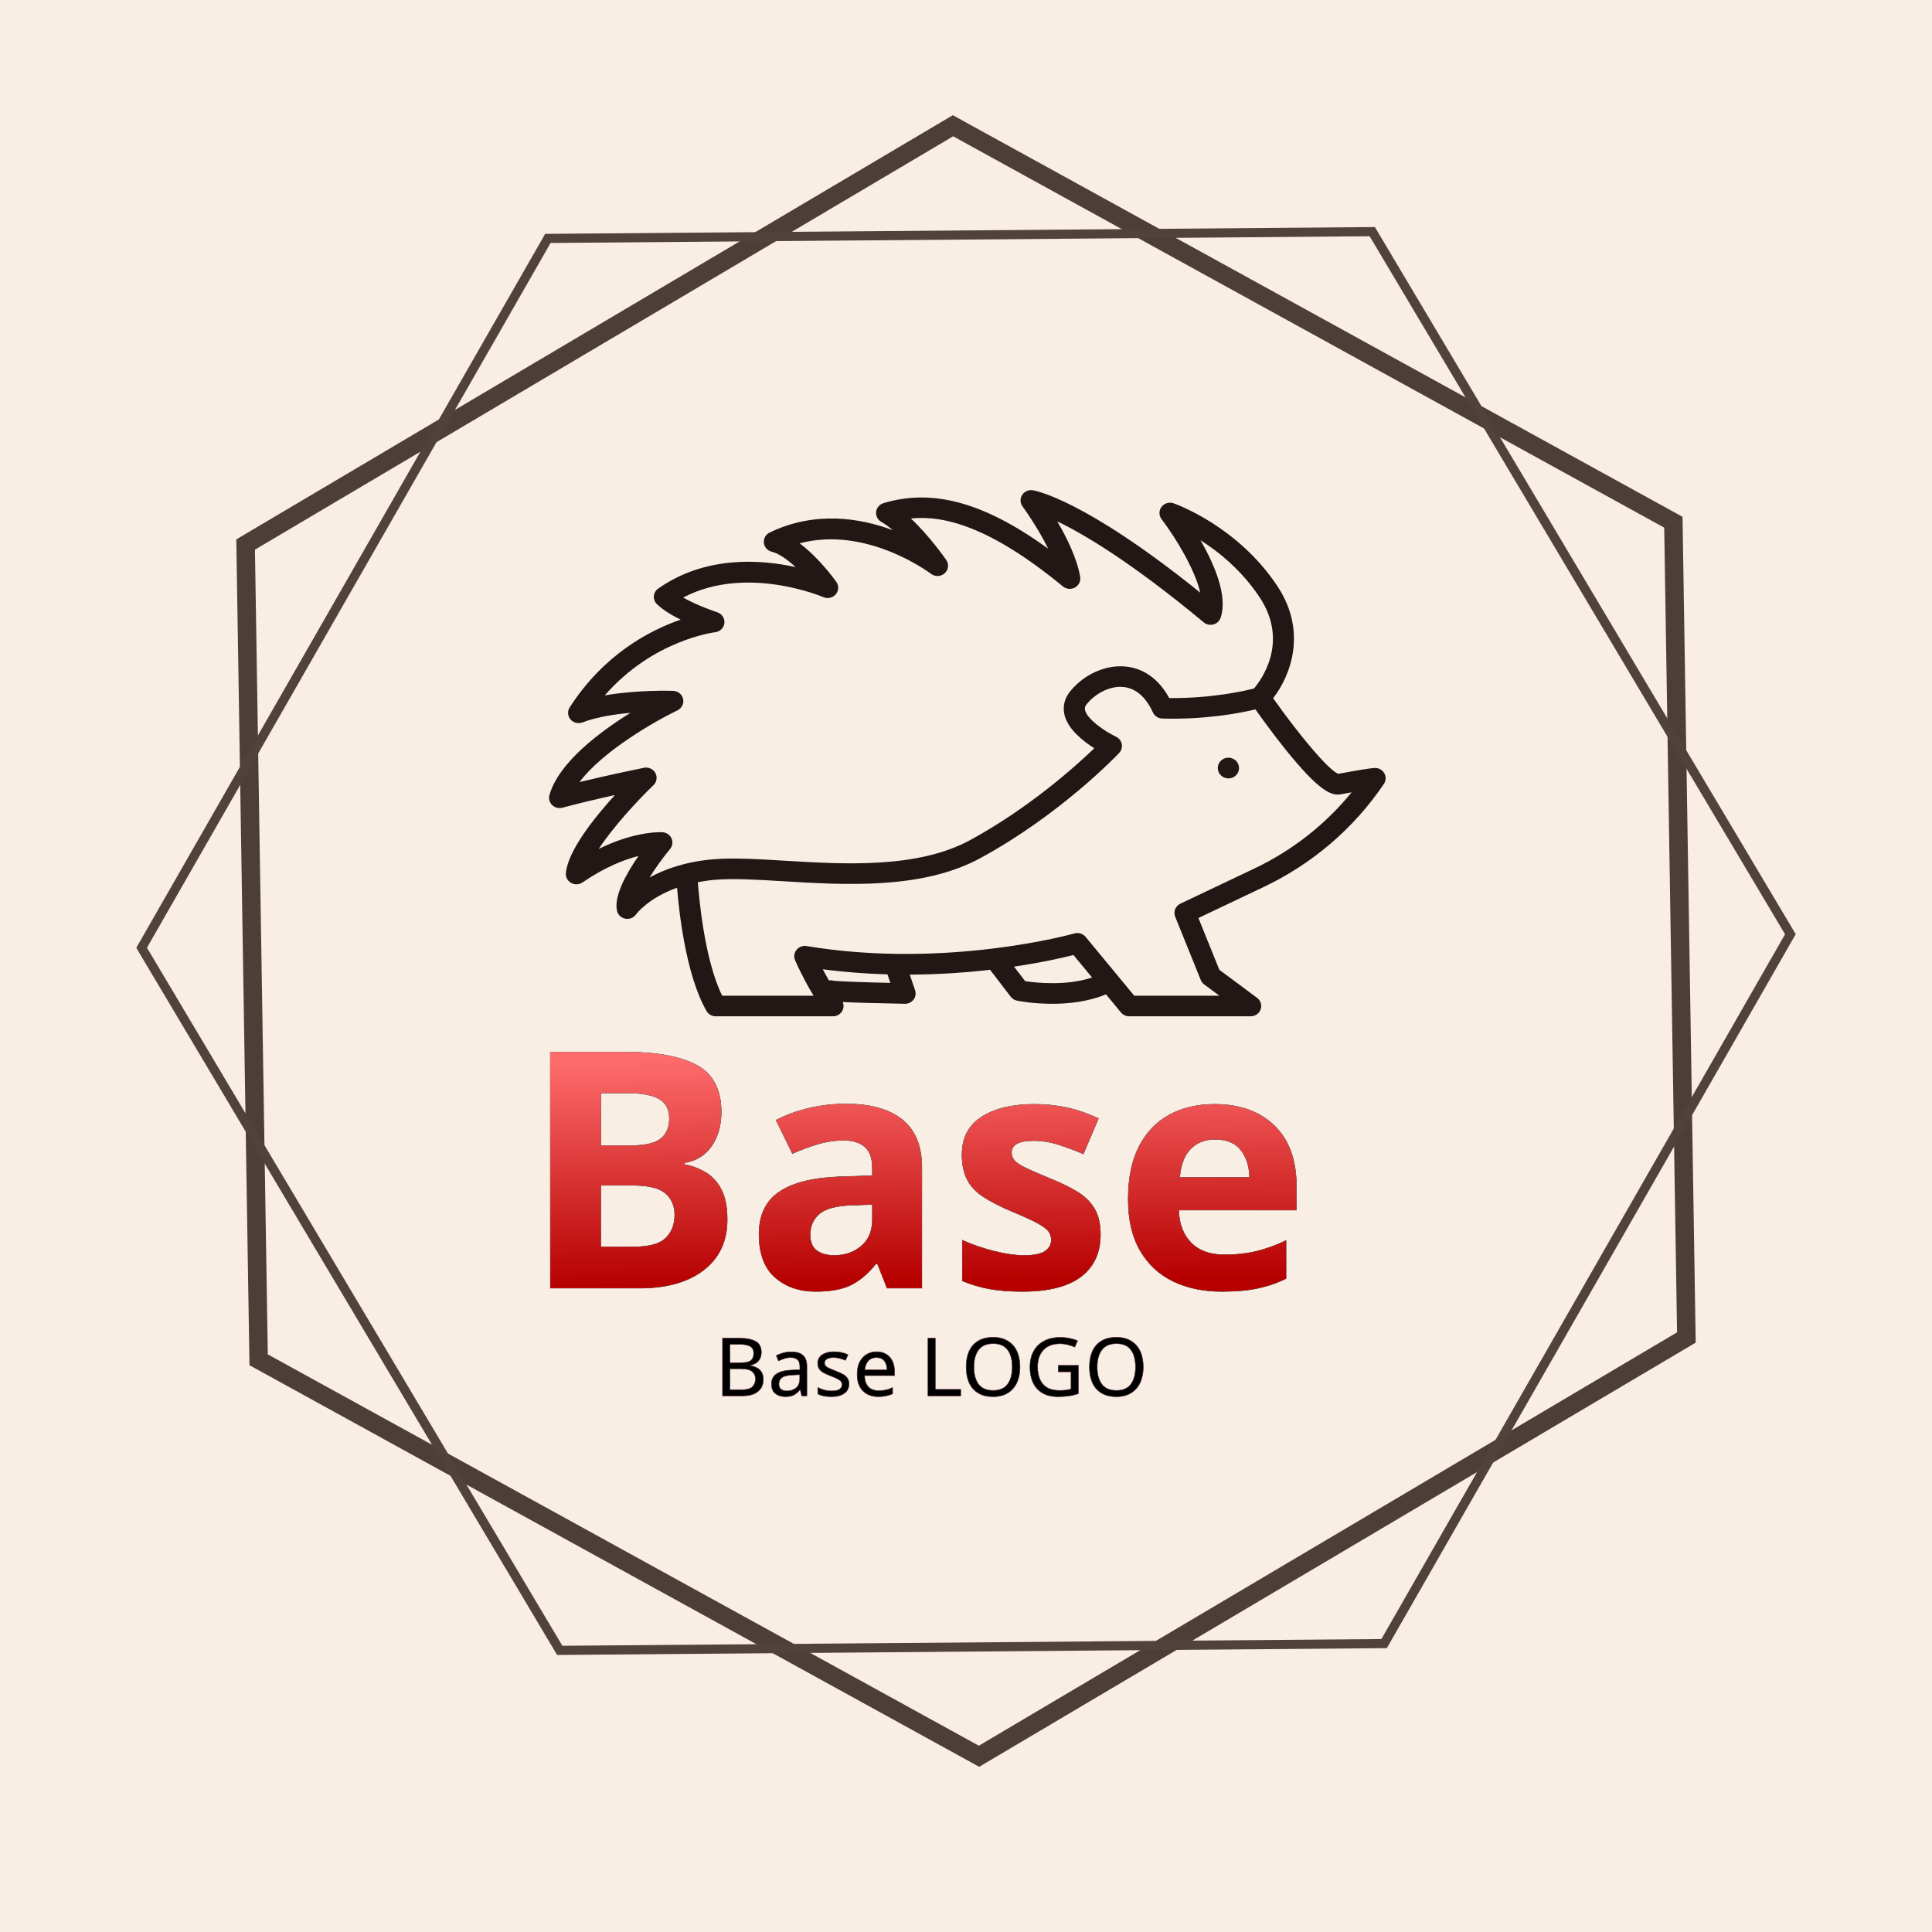
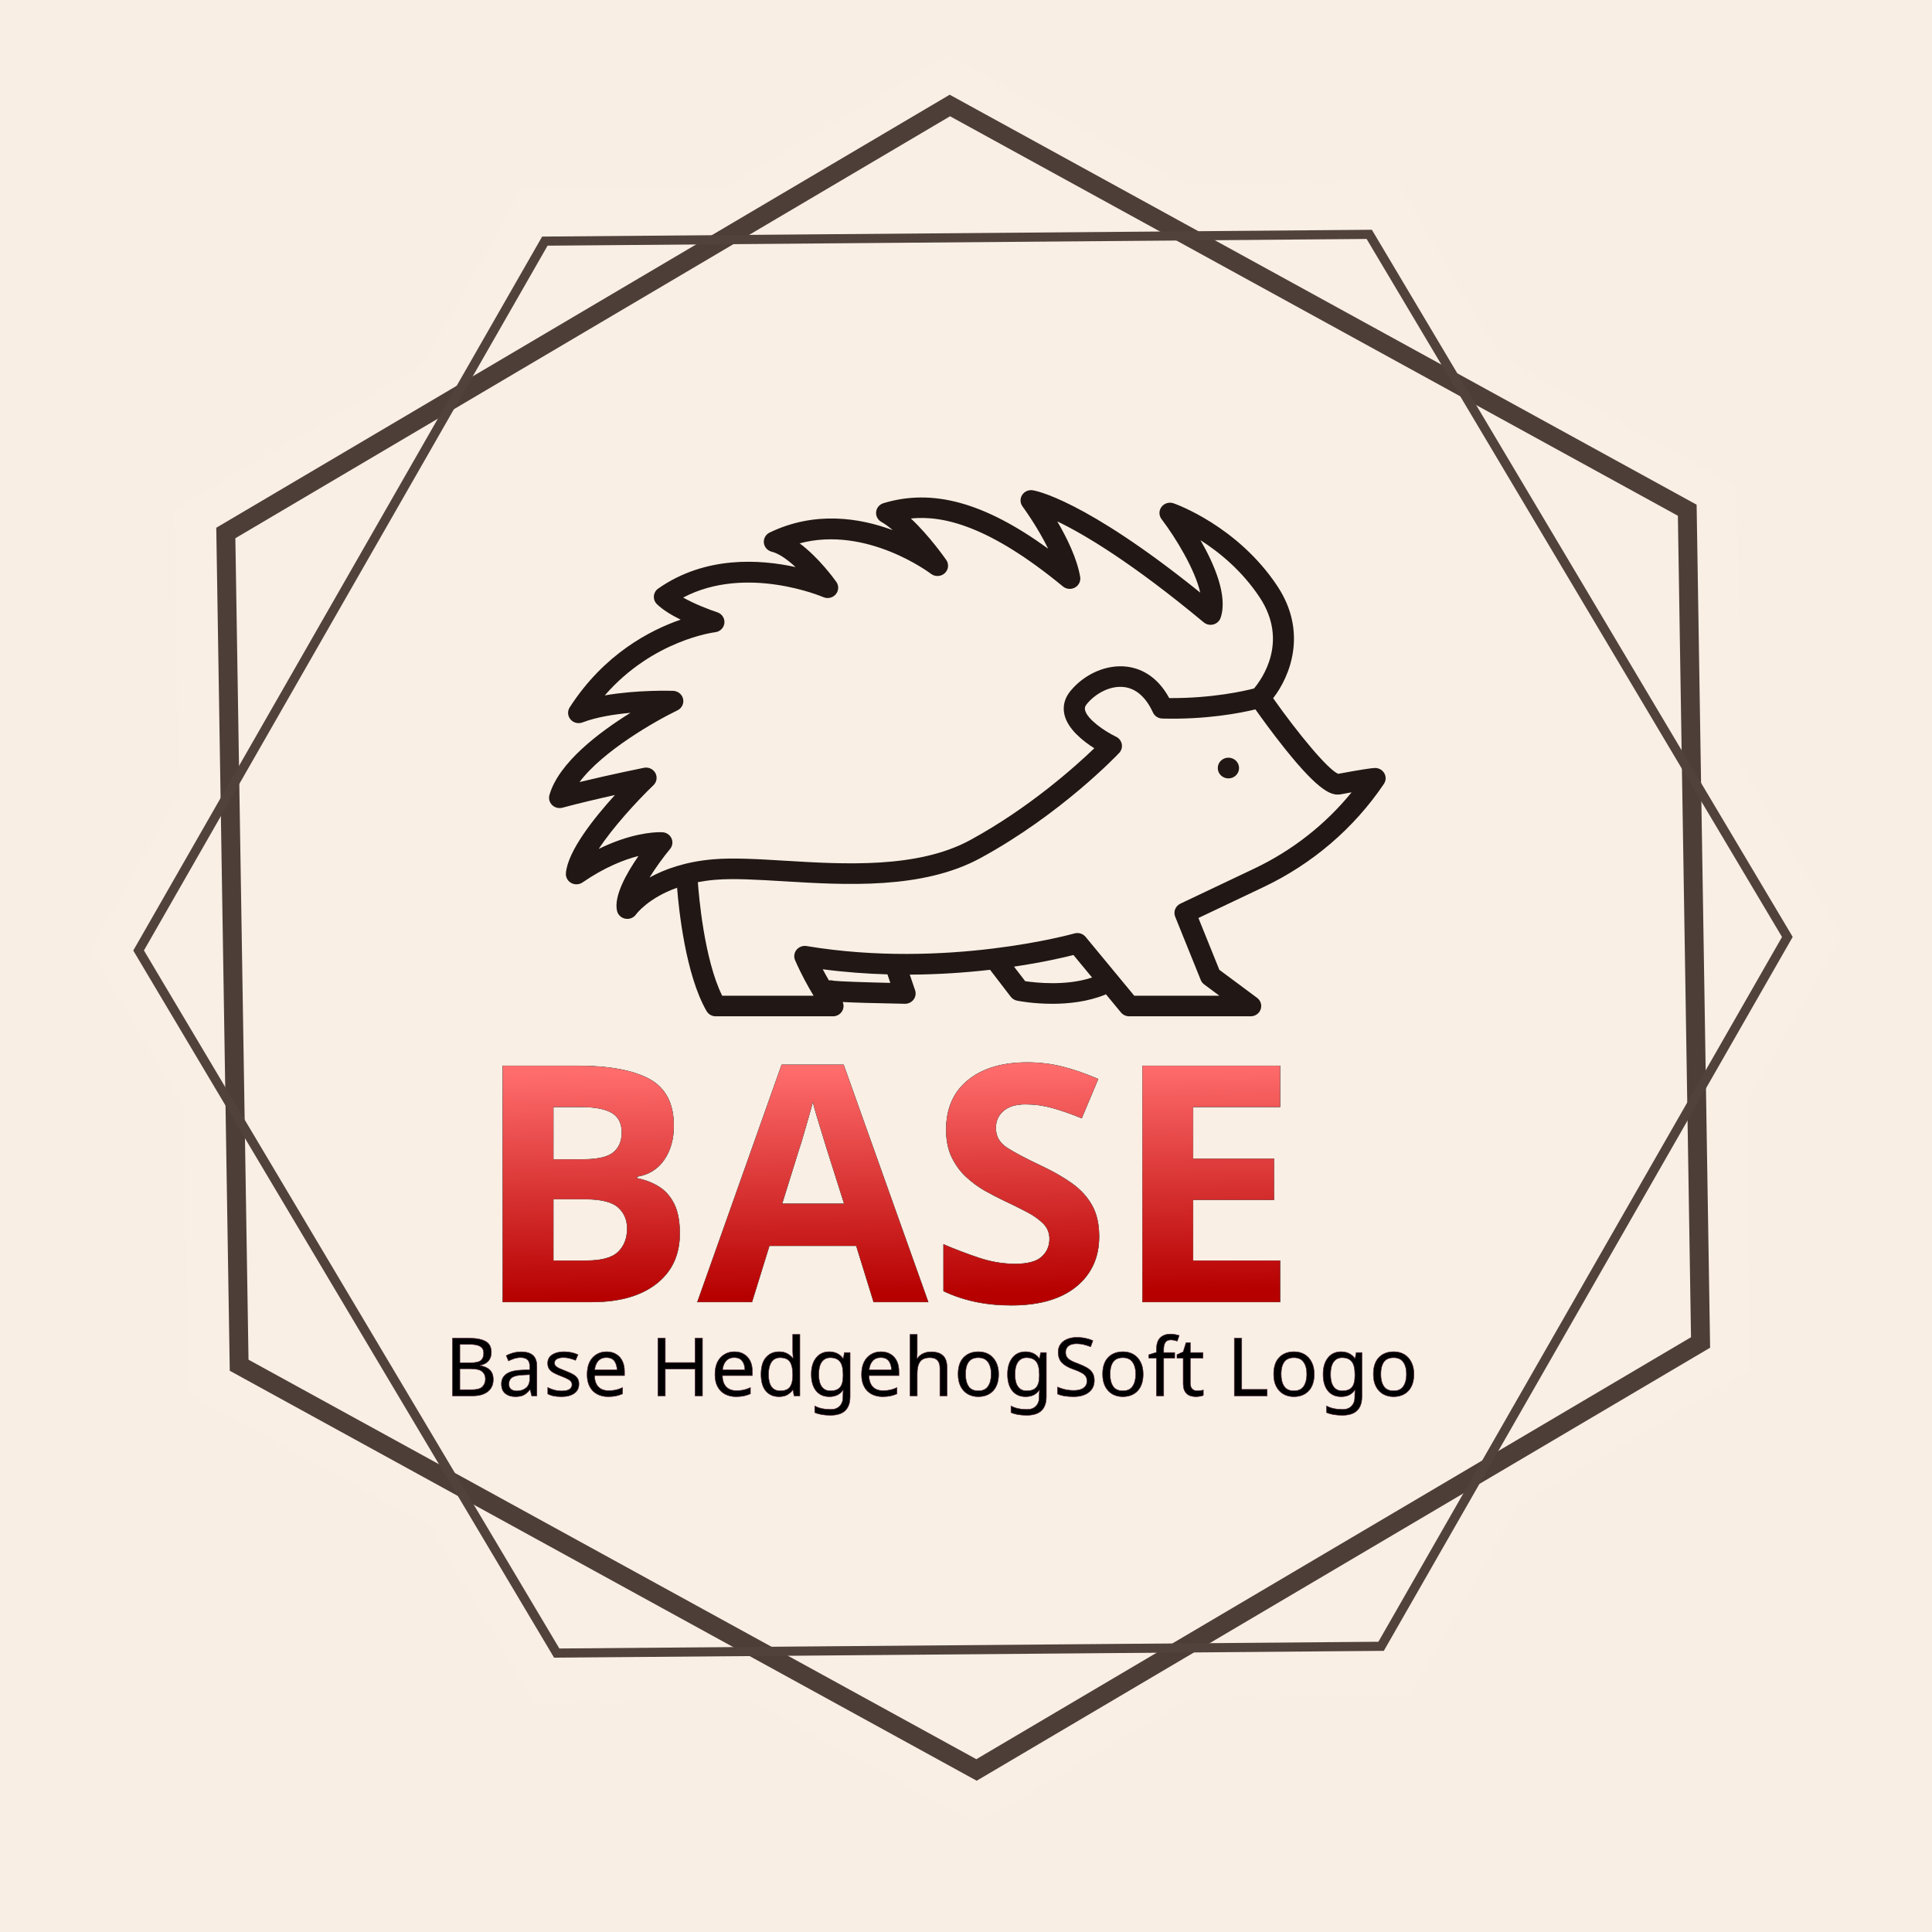
<svg xmlns="http://www.w3.org/2000/svg" xmlns:xlink="http://www.w3.org/1999/xlink" width="1123" height="1123" viewBox="0 0 297.127 297.127" version="1.1" id="svg1" xml:space="preserve">
  <defs id="defs1">
    <pattern xlink:href="#pattern6-7" preserveAspectRatio="xMidYMid" id="pattern8" patternTransform="translate(190,350)" />
    <pattern patternUnits="userSpaceOnUse" width="29" height="20" patternTransform="translate(190,350)" preserveAspectRatio="xMidYMid" style="fill:#000000" id="pattern6-7">
      <path style="fill:none;stroke:#000000;stroke-width:10;stroke-linecap:butt;stroke-dasharray:none;paint-order:stroke markers fill;stop-color:#000000" d="M 0,5 C 19,5 10,15 29,15" id="path4-2" />
    </pattern>
    <linearGradient id="linearGradient35210">
      <stop style="stop-color:#ff6c6c;stop-opacity:1;" offset="0" id="stop35208" />
      <stop style="stop-color:#b60000;stop-opacity:1;" offset="1" id="stop35206" />
    </linearGradient>
    <rect x="547.584" y="567.4" width="912.226" height="372.894" id="rect31785" />
    <linearGradient id="linearGradient2937">
      <stop style="stop-color:#000000;stop-opacity:1;" offset="0" id="stop2935" />
    </linearGradient>
    <linearGradient xlink:href="#linearGradient35210" id="linearGradient35214" x1="907.635" y1="625.787" x2="910.107" y2="808.202" gradientUnits="userSpaceOnUse" spreadMethod="pad" />
    <rect x="547.584" y="567.4" width="912.226" height="372.894" id="rect31785-5" />
  </defs>
  <g id="layer1" transform="translate(-108.6103,4.471432)">
-     <rect style="fill:#ffffff;fill-opacity:1;stroke:#000000;stroke-width:0.094;stroke-dasharray:none;stroke-opacity:1" id="rect26157" width="516.985" height="294.599" x="-4.493" y="-4.425" />
-     <rect style="fill:#f9eee3;fill-opacity:1;stroke:#88423b;stroke-width:1.234;stroke-dasharray:none;stroke-opacity:0" id="rect50924" width="300.247" height="306.453" x="107.05" y="-9.134" />
-     <path style="fill:#010000;fill-opacity:0;stroke:#4e3e38;stroke-width:3.193;stroke-dasharray:none;stroke-opacity:1" id="path290" d="M 286.416,112.371 164.236,185.508 39.807,116.265 37.559,-26.115 159.74,-99.252 284.169,-30.009 Z" transform="matrix(0.8903818,0,0,0.8806087,112.9427,102.2693)" />
-     <path style="fill:#000000;fill-opacity:0;stroke:#51423b;stroke-width:1.597;stroke-dasharray:none;stroke-opacity:1" id="path290-3" d="M 286.416,112.371 164.236,185.508 39.807,116.265 37.559,-26.115 159.74,-99.252 284.169,-30.009 Z" transform="matrix(-0.7743975,0.4345145,-0.4394137,-0.7657634,401.5679,102.8878)" />
+     <rect style="display:inline;fill:#f9eee3;fill-opacity:1;stroke:#88423b;stroke-width:1.234;stroke-dasharray:none;stroke-opacity:0" id="rect50924" width="300.247" height="306.453" x="107.05" y="-9.134" />
+     <path style="fill:#f9efe4;fill-opacity:1;stroke:#51423b;stroke-width:1.597;stroke-dasharray:none;stroke-opacity:0" id="path290-3" d="M 286.416,112.371 164.236,185.508 39.807,116.265 37.559,-26.115 159.74,-99.252 284.169,-30.009 Z" transform="matrix(-0.8225406,0.465941,-0.4667314,-0.8211478,410.5446,100.4502)" />
+     <path style="fill:#f9efe4;fill-opacity:1;stroke:#4e3e38;stroke-width:3.193;stroke-dasharray:none;stroke-opacity:0" id="path290-8" d="M 286.416,112.371 164.236,185.508 39.807,116.265 37.559,-26.115 159.74,-99.252 284.169,-30.009 Z" transform="matrix(0.9743972,0,0,0.9548608,98.78461,98.87675)" />
+     <path style="fill:#f9efe4;fill-opacity:0;stroke:#4e3e38;stroke-width:3.193;stroke-dasharray:none;stroke-opacity:1" id="path290" d="M 286.416,112.371 164.236,185.508 39.807,116.265 37.559,-26.115 159.74,-99.252 284.169,-30.009 Z" transform="matrix(0.9113878,0,0,0.8989399,109.1082,100.9738)" />
+     <path style="fill:#f9efe4;fill-opacity:0;stroke:#51423b;stroke-width:1.597;stroke-dasharray:none;stroke-opacity:1" id="path290-3-1" d="M 286.416,112.371 164.236,185.508 39.807,116.265 37.559,-26.115 159.74,-99.252 284.169,-30.009 Z" transform="matrix(-0.7743975,0.4345145,-0.4394137,-0.7657634,401.1033,103.3048)" />
    <g transform="matrix(0.03250047,0,0,-0.03165042,160.6462,205.5726)" id="g12">
      <path id="path14" style="fill:#211714;fill-opacity:1;fill-rule:nonzero;stroke:none" d="m 4211.79,2954.76 c -27.82,0 -50.36,-22.55 -50.36,-50.36 0,-27.82 22.54,-50.36 50.36,-50.36 27.81,0 50.36,22.54 50.36,50.36 0,27.81 -22.55,50.36 -50.36,50.36" />
      <path id="path16" style="fill:#211714;fill-opacity:1;fill-rule:nonzero;stroke:none" d="m 4333.99,2415.78 -349.52,-170.41 c -23.44,-11.43 -34.17,-38.97 -24.62,-63.25 l 121.08,-307.76 c 3.35,-8.49 8.95,-15.92 16.21,-21.45 l 71.91,-54.84 h -402.86 l -230.23,285.96 c -12.69,15.76 -33.64,22.3 -53.01,16.63 -5.99,-1.76 -606.02,-174.14 -1267.22,-61.27 -17.92,3.07 -36.28,-3.92 -47.62,-18.27 -11.34,-14.34 -13.95,-33.73 -6.81,-50.56 29.43,-69.3 61.61,-128.76 87.59,-172.49 h -432.63 c -85.48,177.24 -110.8,490.06 -115.07,551.79 24.96,4.89 51.62,8.83 80.3,11.39 87.07,7.75 203.12,0.55 325.99,-7.06 292.41,-18.13 656.37,-40.69 931.1,112.81 379.41,212.02 645.18,498.7 656.31,510.8 10.67,11.6 15.22,27.56 12.32,43.05 -2.89,15.49 -12.95,28.72 -27.09,35.68 -54.97,27.06 -136.84,85.09 -146.74,129.39 -1.74,7.75 -1.91,16.72 8.52,29.79 37.76,47.31 107.03,91.06 177.03,82.04 56.16,-7.23 103.05,-49.81 135.59,-123.15 7.81,-17.62 25.07,-29.18 44.34,-29.71 208.97,-5.75 371.58,27.3 440.73,44.47 27.47,-39.82 79.68,-114 137.48,-188.39 169.81,-218.55 225.6,-230.45 264.71,-224.48 0.6,0.1 1.2,0.2 1.8,0.31 19.15,3.67 36.16,6.85 51.21,9.63 -123.58,-156.07 -281.03,-283.01 -460.8,-370.65 z m -1083.94,-546.98 -52.77,70.6 c 134.11,20.48 232.93,43.88 281.3,56.44 l 87.97,-109.27 c -122.79,-42.17 -266.76,-25.5 -316.5,-17.77 z m -906.24,1.99 c -7.32,2.22 -14.95,2.7 -22.35,1.55 -9.32,16.42 -19.18,34.52 -29.25,54.23 105.19,-14.19 207.87,-21.84 306.17,-24.7 3.61,-11.07 8.48,-25.95 13.55,-41.46 -124.28,2.94 -243.75,7.11 -268.12,10.38 z m -767.22,691.69 c -7.42,17.05 -23.7,28.58 -42.25,29.91 -0.99,0.07 -4.87,0.32 -11.41,0.32 -34.54,0 -143.17,-6.78 -290.85,-81.29 66.78,104.34 179.4,231.07 259.03,309.61 15.77,15.56 19.44,39.65 8.99,59.18 -10.46,19.53 -32.46,29.9 -54.21,25.39 -1.9,-0.39 -154.7,-32.04 -304.61,-69.38 108.93,150.35 359.14,297.09 463.31,348.46 20.55,10.14 31.58,32.94 26.77,55.35 -4.81,22.39 -24.22,38.66 -47.11,39.47 -8.88,0.32 -169.39,5.49 -323.53,-22.12 228.07,269.58 518.7,306.49 521.87,306.87 23.34,2.59 41.72,21.08 44.19,44.44 2.46,23.35 -11.66,45.28 -33.95,52.69 -31.5,10.49 -104.95,38.58 -161.21,71.38 298.28,161.69 659.26,3.83 663.07,2.13 20.5,-9.23 44.6,-3.66 58.95,13.59 14.38,17.26 15.48,41.98 2.71,60.44 -10.75,15.54 -83.9,118.9 -173.57,187.3 318.25,87.21 618.02,-145.34 621.26,-147.91 19.34,-15.35 46.95,-14.31 65.06,2.44 18.11,16.76 21.29,44.22 7.49,64.67 -4.19,6.22 -79.84,117.64 -167.46,201.57 152.79,16.12 371.47,-35.74 719.52,-330.21 15.97,-13.53 38.68,-15.65 56.92,-5.35 18.22,10.31 28.08,30.87 24.73,51.54 -14.56,89.63 -63.57,191.43 -108.41,270.06 127.33,-62.94 351.61,-199.25 693.11,-490.71 12.68,-10.83 29.91,-14.63 45.97,-10.11 16.05,4.5 28.8,16.7 34,32.54 34.86,106.21 -30.08,260.12 -95.35,376.8 88.13,-57.73 196.13,-147.56 279.93,-277.53 139.2,-215.9 9.39,-399.17 -26.61,-443.04 -44.58,-11.92 -198.21,-48.16 -401.17,-46.67 -59.3,111.65 -140.37,144.94 -200.09,152.62 -95.47,12.28 -200.55,-34.38 -267.94,-118.85 -27.34,-34.26 -37,-73.72 -27.92,-114.12 15.78,-70.26 87.82,-128.66 141.39,-163.42 -89.85,-88.67 -309.33,-290.85 -587.41,-446.24 -249.09,-139.18 -596.76,-117.62 -876.13,-100.3 -126.73,7.86 -246.47,15.28 -341.04,6.86 -131.43,-11.71 -229.63,-48.58 -299.99,-88.33 27.64,45.9 62.32,95.48 97.06,138.63 11.66,14.49 14.31,34.26 6.89,51.32 z m 3373.19,316.01 c -8.72,16.17 -25.58,26.26 -43.95,26.28 -0.02,0 -0.03,0 -0.05,0 -16.06,0 -77.89,-10.1 -174.42,-28.49 -47.92,19.38 -191.45,197.69 -307.93,367.47 80.75,106.71 164.09,321.23 20.16,544.46 -187.74,291.19 -478.91,398.13 -491.21,402.54 -20.74,7.44 -43.89,0.43 -57.02,-17.26 -13.12,-17.68 -13.14,-41.87 -0.03,-59.57 67.57,-91.21 158.18,-244.72 183.23,-357.15 -551.68,456.45 -782.93,495.88 -792.93,497.39 -19.97,3.03 -39.67,-6.22 -50.16,-23.42 -10.48,-17.18 -9.63,-38.98 2.17,-55.3 1.01,-1.4 69.61,-96.97 121.18,-205.18 -302.36,225.16 -546.86,293.41 -779.18,221.17 -19.02,-5.92 -32.73,-22.56 -34.86,-42.37 -2.15,-19.81 7.67,-39 25,-48.84 17.03,-9.69 35.19,-23.57 53.59,-39.95 -155.44,59.44 -367.53,94.75 -582.29,-11.51 -18.79,-9.3 -29.79,-29.35 -27.53,-50.21 2.26,-20.85 17.3,-38.07 37.66,-43.13 33.62,-8.36 73.97,-38.14 112.31,-74.56 -167.09,37.83 -426.97,56.06 -649.81,-104.26 -11.92,-8.58 -19.47,-21.96 -20.64,-36.61 -1.17,-14.64 4.16,-29.06 14.58,-39.42 28.45,-28.32 70.45,-54 112.19,-75.15 -144.23,-50.9 -362.39,-166.88 -525.08,-426.24 -11.49,-18.3 -9.92,-41.91 3.89,-58.52 13.82,-16.62 36.74,-22.46 56.82,-14.56 65.7,25.94 150.38,39.55 226.85,46.6 -147.66,-94.04 -339.87,-242.45 -383.441,-399.43 -4.824,-17.36 0.066,-35.98 12.811,-48.72 12.73,-12.75 31.35,-17.65 48.72,-12.84 78.97,21.89 171.54,44.03 248.3,61.52 -97.69,-110.39 -223.33,-271.71 -231.98,-379.86 -1.54,-19.33 8.23,-37.82 25.09,-47.43 16.83,-9.6 37.73,-8.6 53.58,2.59 106.68,75.29 198.96,111.35 264.89,128.57 -56.33,-83.37 -117.25,-194.32 -101.76,-266.2 4.2,-19.52 19.62,-34.67 39.22,-38.52 3.22,-0.64 6.46,-0.95 9.66,-0.95 16.28,0 31.8,7.97 41.23,21.74 0.74,1.06 55.97,79.14 194.23,129.58 7.93,-102.95 39.83,-422.1 139.49,-599.2 8.86,-15.74 25.52,-25.48 43.58,-25.48 h 554.64 c 18.81,0 36.04,10.56 44.57,27.34 6.76,13.3 7.04,28.69 1.37,42.1 53.05,-2.97 141.8,-5.64 294.19,-8.61 0.33,0 0.66,-0.01 0.98,-0.01 15.96,0 30.98,7.62 40.4,20.55 9.62,13.18 12.19,30.23 6.89,45.66 -5.01,14.62 -15.71,47.15 -24.99,75.5 139.62,0.61 268.27,10.24 379.92,23.46 l 97.93,-131.03 c 7.29,-9.76 17.9,-16.52 29.83,-19.01 5.18,-1.08 74.64,-15.19 166.5,-15.19 76.21,0 167.85,9.71 250.97,44.62 1.07,0.45 1.98,1.12 3.02,1.64 l 71.15,-88.38 c 9.49,-11.79 23.81,-18.64 38.95,-18.64 h 574.82 c 21.45,0 40.51,13.68 47.37,34 6.87,20.31 0,42.75 -17.05,55.76 l -178.52,136.13 -99.05,251.77 307.99,150.17 c 231.42,112.82 428.43,286.22 569.74,501.43 10.08,15.35 10.93,34.99 2.22,51.16" />
    </g>
-     <text xml:space="preserve" transform="matrix(0.1928617,0,0,0.1907448,83.01072,38.35947)" id="text31783" style="font-style:normal;font-variant:normal;font-weight:bold;font-stretch:normal;font-size:266.667px;font-family:'AXIS Extra Bold';-inkscape-font-specification:'AXIS Extra Bold,  Bold';white-space:pre;shape-inside:url(#rect31785);display:inline;mix-blend-mode:normal;fill:url(#linearGradient35214);fill-opacity:1;fill-rule:nonzero;stroke:#000000;stroke-width:0.339;stroke-dasharray:none;stroke-dashoffset:0;stroke-opacity:1;paint-order:stroke fill markers">
-       <tspan x="547.584" y="814.067" id="tspan666">Base</tspan>
+     <text xml:space="preserve" transform="matrix(0.1928617,0,0,0.1907448,75.70182,40.48471)" id="text31783" style="font-style:normal;font-variant:normal;font-weight:bold;font-stretch:normal;font-size:266.667px;font-family:'AXIS Extra Bold';-inkscape-font-specification:'AXIS Extra Bold,  Bold';white-space:pre;shape-inside:url(#rect31785);display:inline;mix-blend-mode:normal;fill:url(#linearGradient35214);fill-opacity:1;fill-rule:nonzero;stroke:#000000;stroke-width:0.339;stroke-dasharray:none;stroke-dashoffset:0;stroke-opacity:1;paint-order:stroke fill markers">
+       <tspan x="547.584" y="814.067" id="tspan1">BASE</tspan>
    </text>
    <text xml:space="preserve" style="font-style:normal;font-variant:normal;font-weight:normal;font-stretch:normal;font-size:12.495px;font-family:sans-serif;-inkscape-font-specification:sans-serif;display:inline;fill:#000000;fill-opacity:1;stroke:#53253a;stroke-width:0.08;stroke-dasharray:none;stroke-opacity:1" x="258.589" y="211.371" id="text48832" transform="scale(1.005534,0.9944968)">
-       <tspan style="font-style:normal;font-variant:normal;font-weight:normal;font-stretch:normal;font-size:12.495px;font-family:'Ink Free';-inkscape-font-specification:'Ink Free, Normal';font-variant-ligatures:normal;font-variant-caps:normal;font-variant-numeric:normal;font-variant-east-asian:normal;text-align:center;text-anchor:middle;fill:#000000;fill-opacity:1;stroke-width:0.08;stroke-dasharray:none" x="258.589" y="211.371" id="tspan415">Base LOGO</tspan>
+       <tspan style="font-style:normal;font-variant:normal;font-weight:normal;font-stretch:normal;font-size:12.495px;font-family:'Ink Free';-inkscape-font-specification:'Ink Free, Normal';font-variant-ligatures:normal;font-variant-caps:normal;font-variant-numeric:normal;font-variant-east-asian:normal;text-align:center;text-anchor:middle;fill:#000000;fill-opacity:1;stroke-width:0.08;stroke-dasharray:none" x="258.589" y="211.371" id="tspan2">Base HedgehogSoft Logo</tspan>
    </text>
  </g>
</svg>
